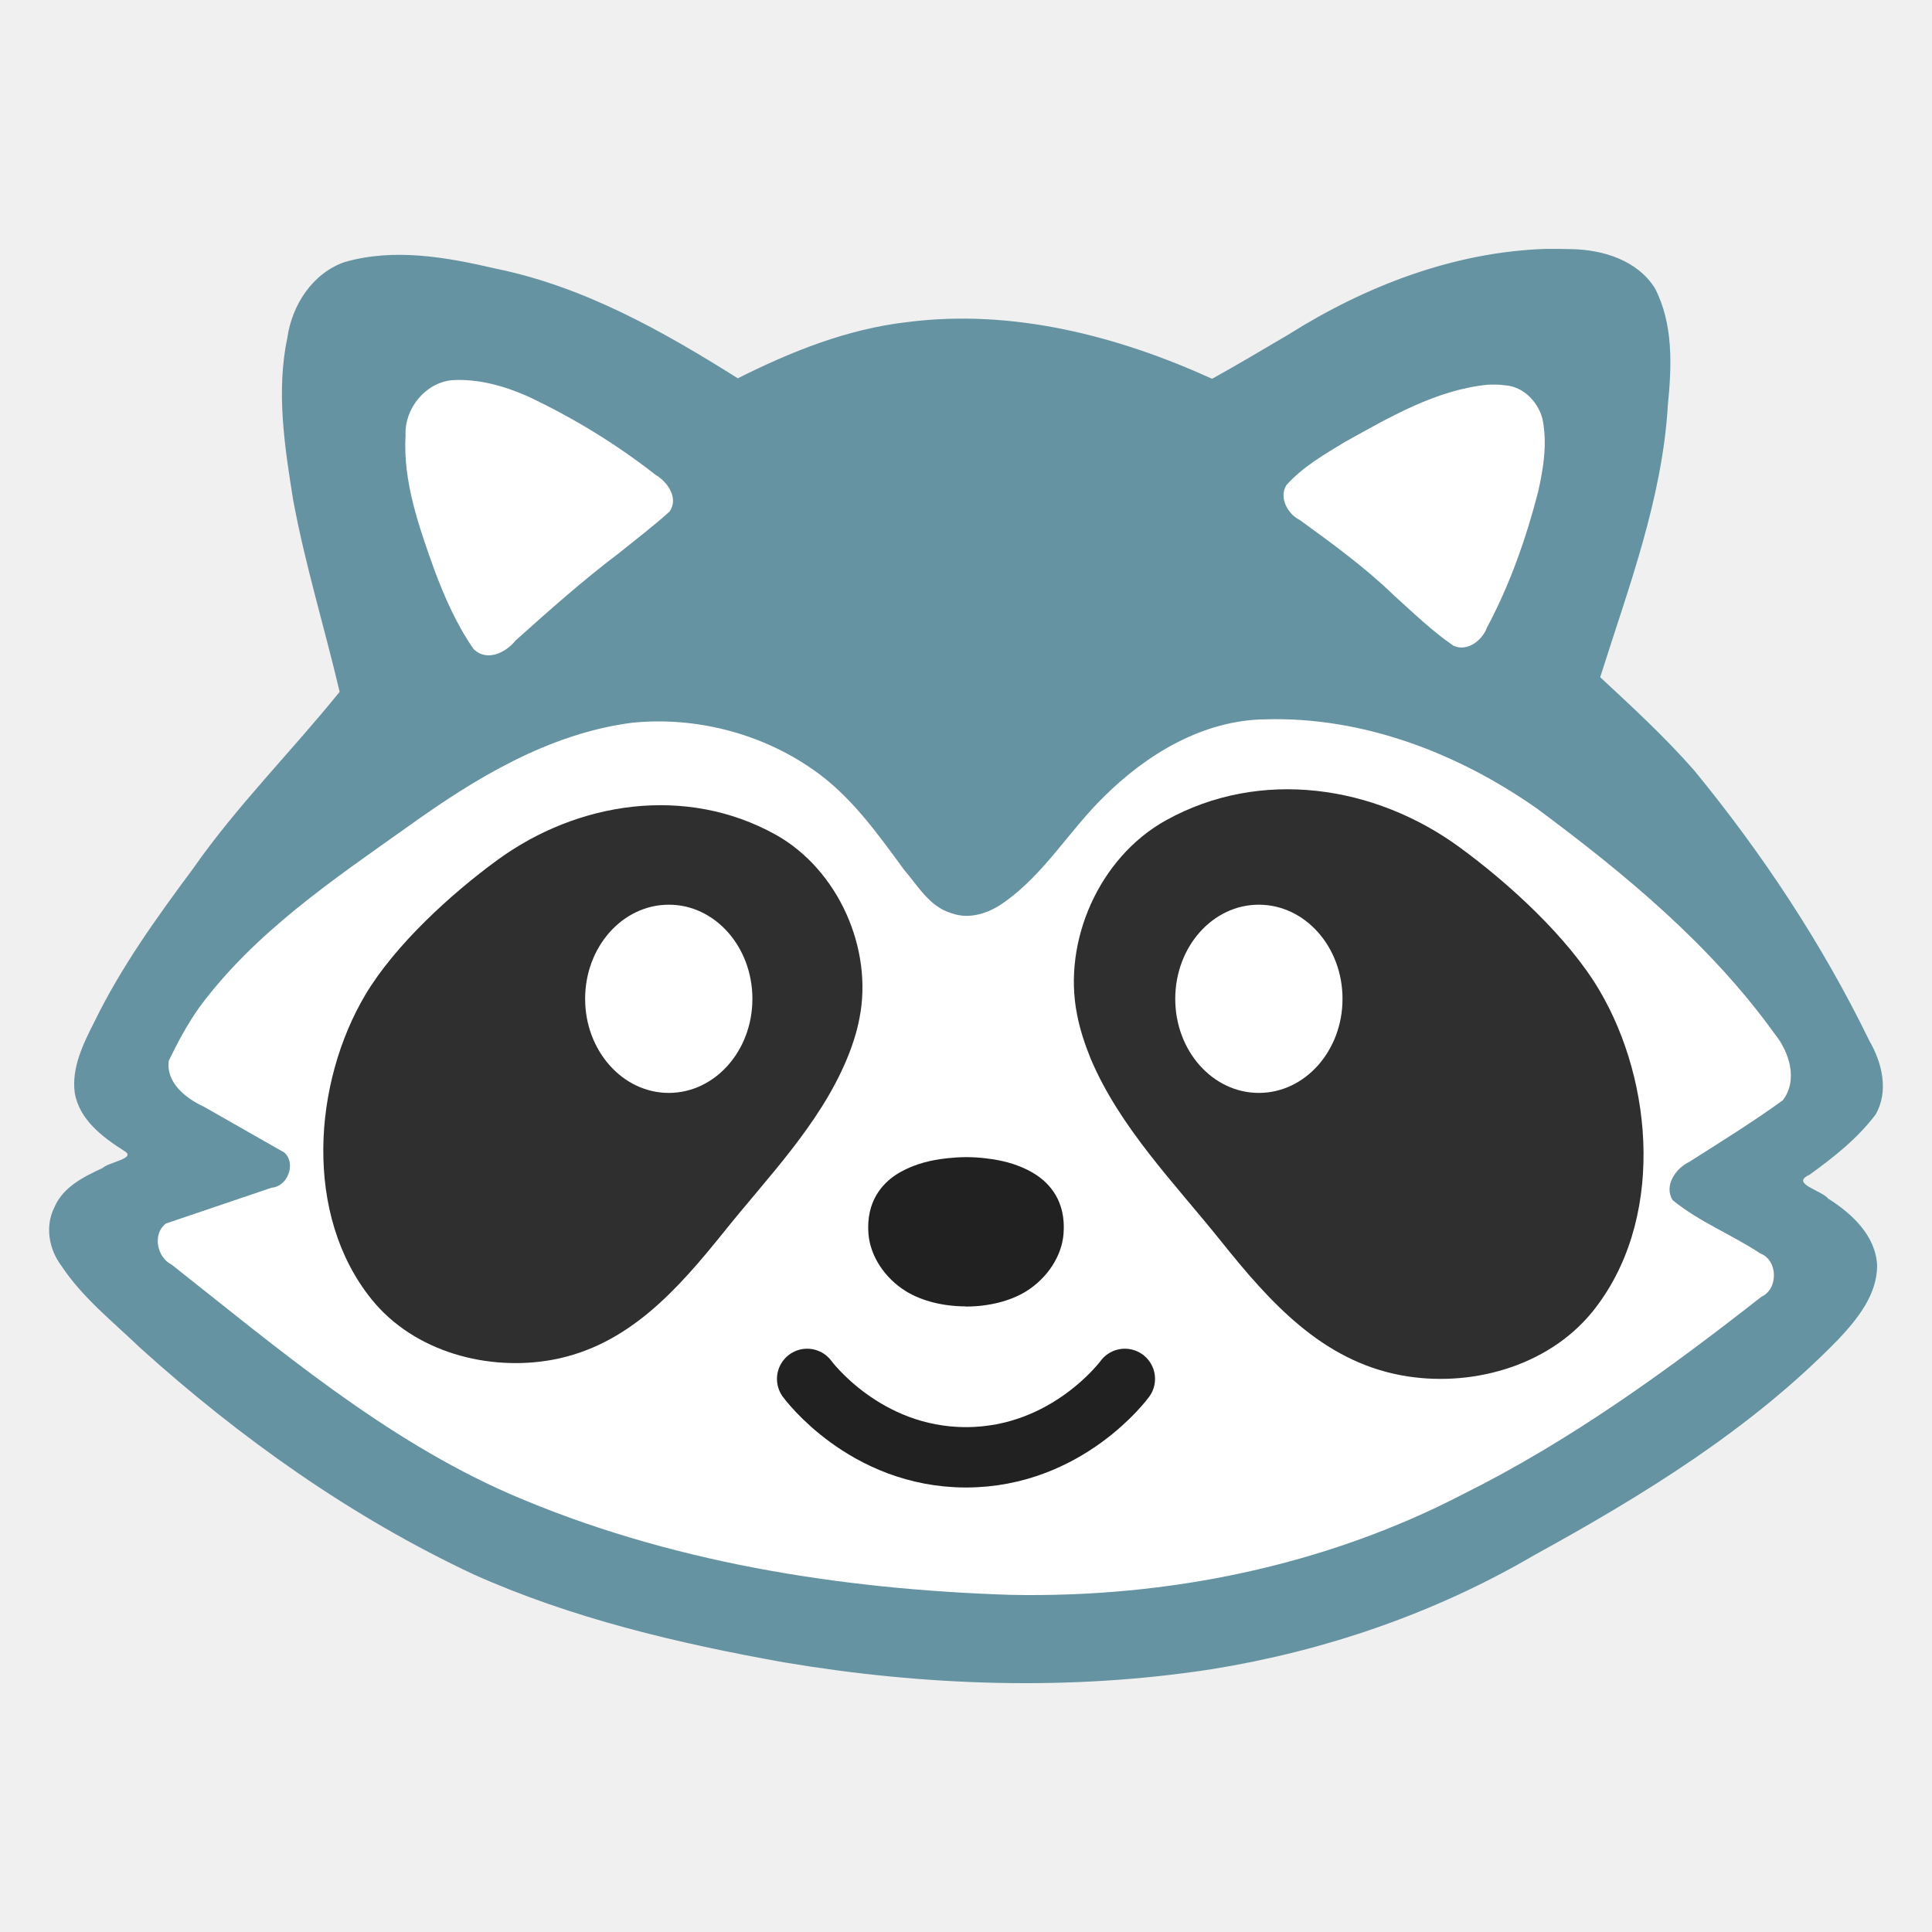
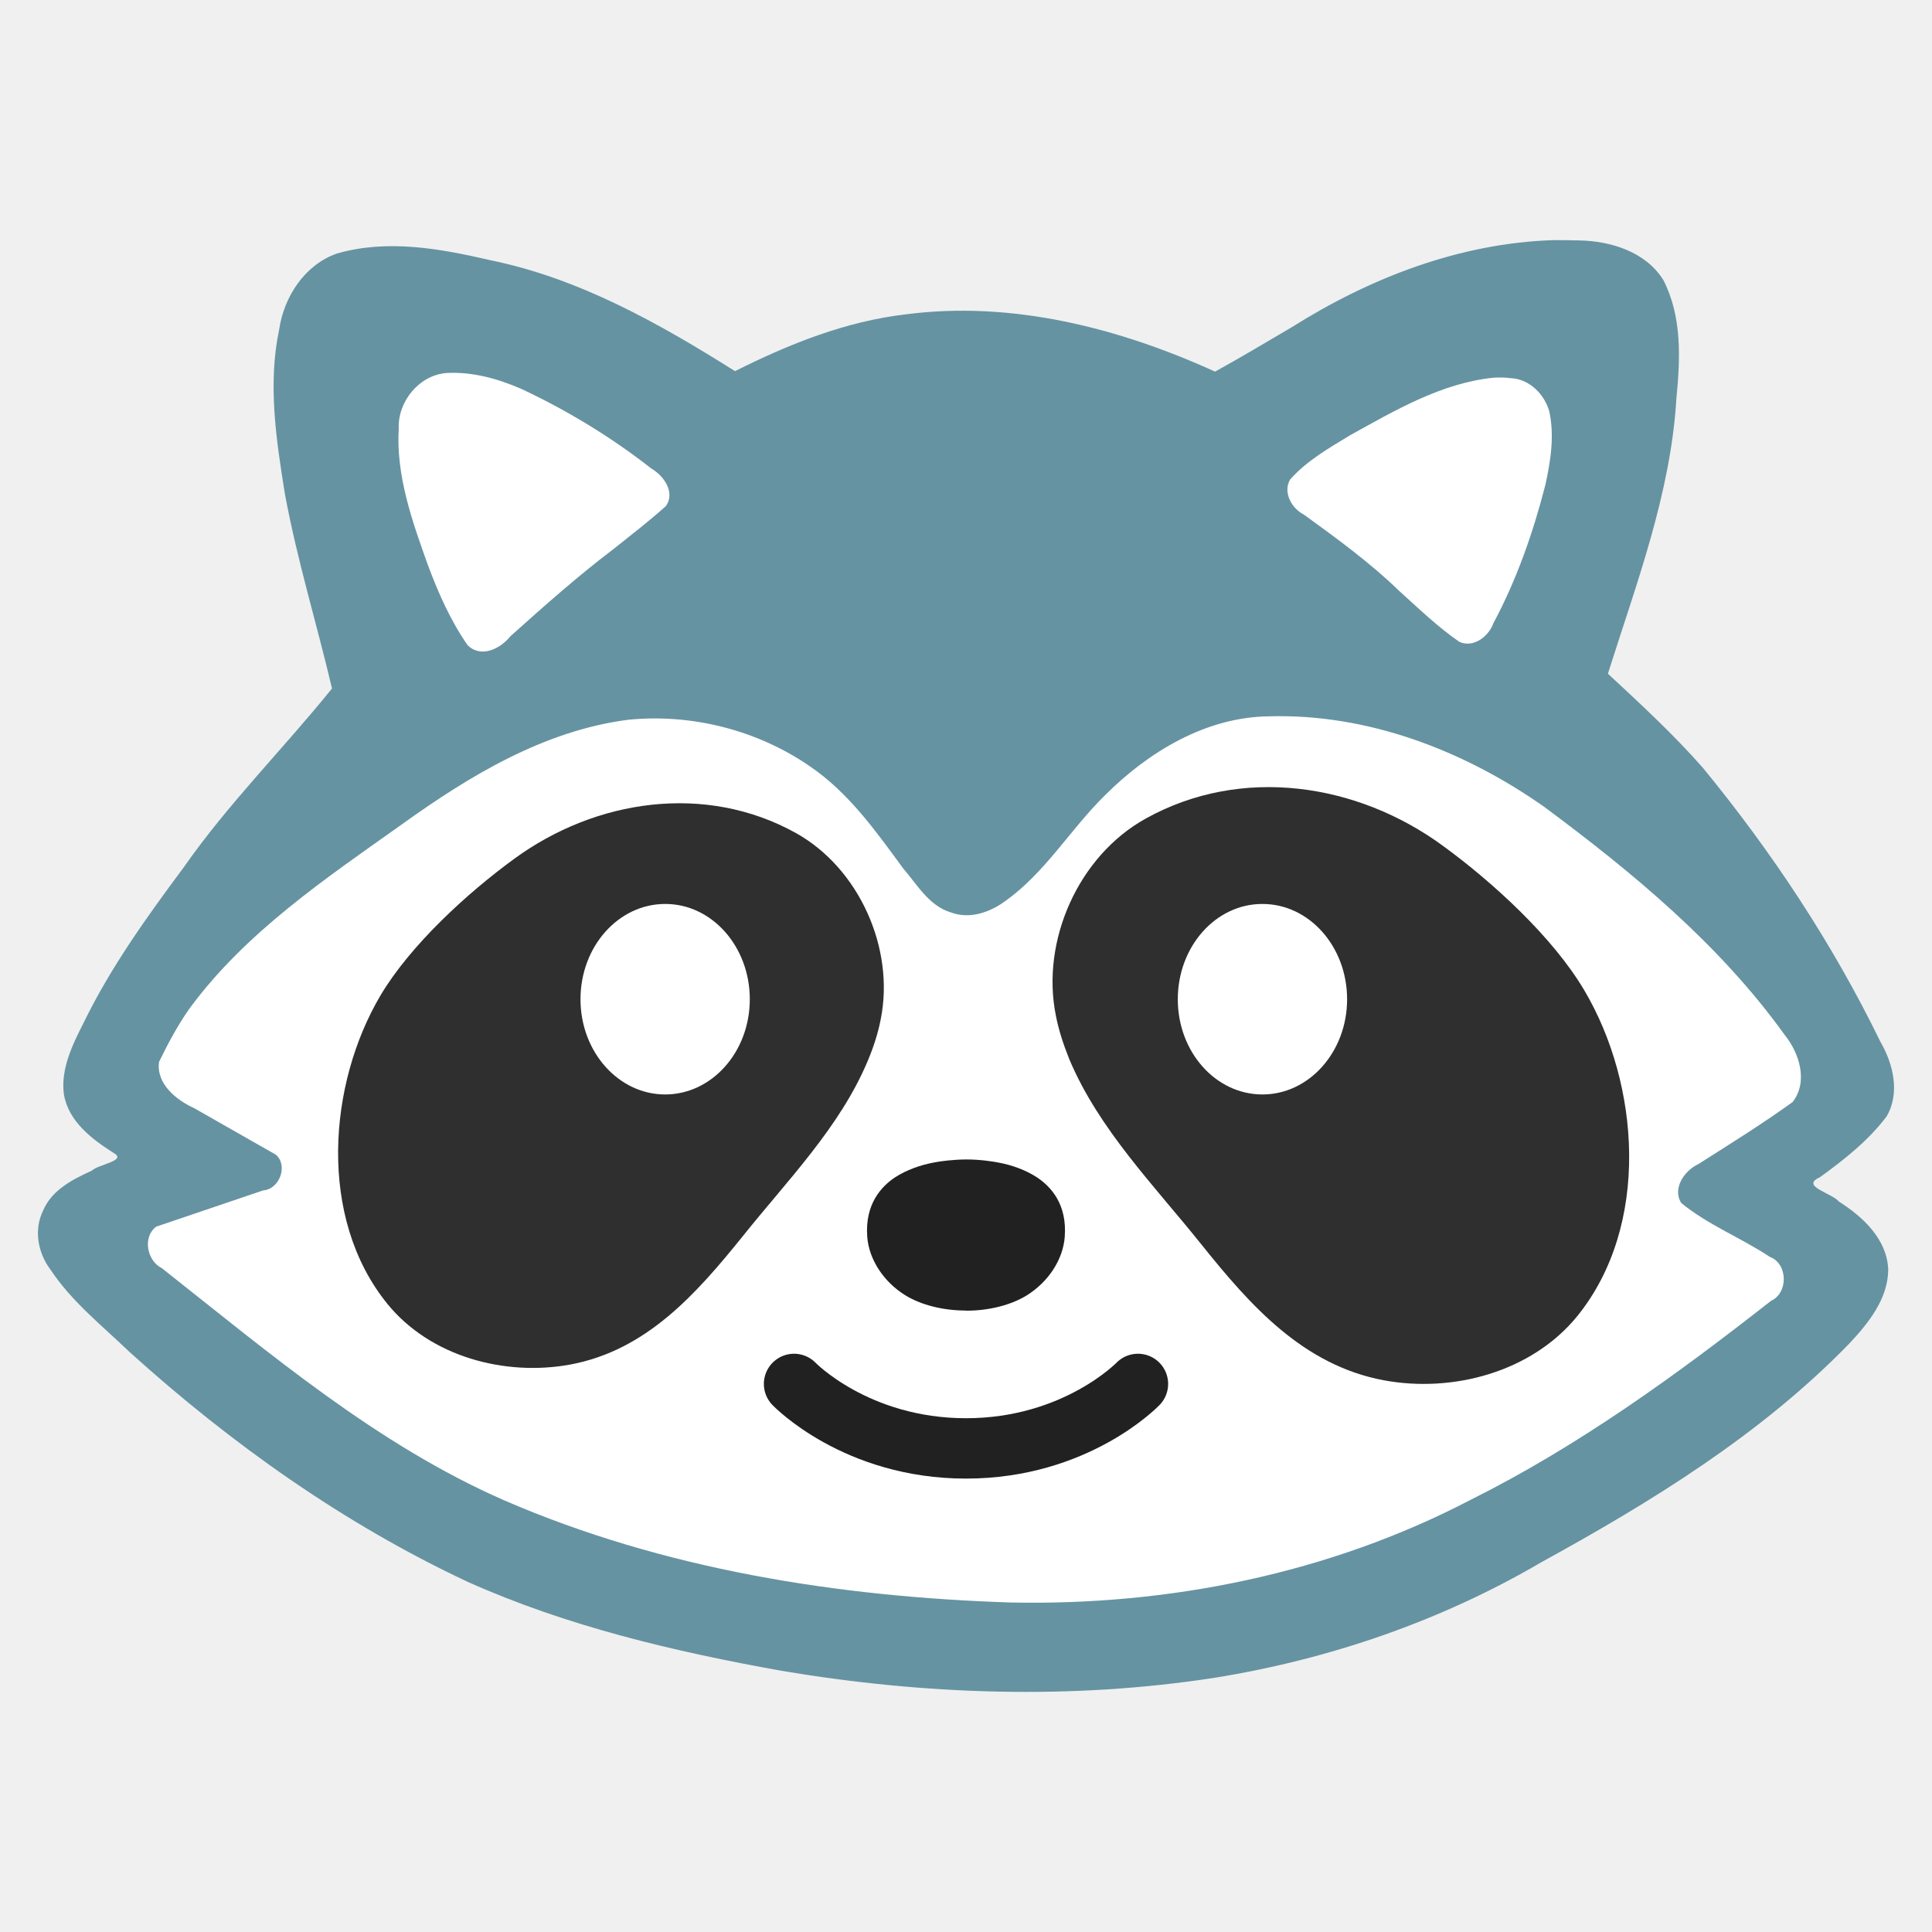
<svg xmlns="http://www.w3.org/2000/svg" width="100%" height="100%" viewBox="0 0 128 128" version="1.1" xml:space="preserve" style="fill-rule:evenodd;clip-rule:evenodd;stroke-linejoin:round;stroke-miterlimit:2;" id="svg1">
  <defs id="defs1">
        
        
    </defs>
  <g id="g35388" transform="translate(-0.505,-9.12198)">
        
        
    </g>
-   <g id="g3" transform="matrix(0.9609846,0,0,0.9609846,2.496987,-0.3993562)" style="stroke-width:1.041">
-     <path id="path35529" style="fill:#6593a2;fill-rule:nonzero;stroke-width:1.041" d="m 104,17.574 c -6.357,0.202 -12.469,2.562 -17.805,5.927 -1.738,1.02 -3.466,2.055 -5.23,3.029 -6.537,-2.976 -13.815,-4.839 -21.027,-3.907 -4.111,0.471 -7.999,2.029 -11.67,3.874 -5.172,-3.255 -10.624,-6.327 -16.675,-7.558 -3.397,-0.792 -7.018,-1.445 -10.444,-0.452 -2.199,0.768 -3.611,2.953 -3.934,5.192 -0.782,3.704 -0.195,7.511 0.396,11.197 0.825,4.468 2.167,8.816 3.206,13.235 -3.316,4.111 -7.081,7.856 -10.111,12.197 -2.498,3.362 -4.959,6.781 -6.8,10.559 -0.764,1.503 -1.582,3.161 -1.351,4.893 0.319,1.853 1.913,3.051 3.399,3.995 0.919,0.523 -1.057,0.773 -1.482,1.188 -1.308,0.602 -2.728,1.311 -3.325,2.715 -0.652,1.302 -0.374,2.891 0.49,4.028 1.449,2.197 3.543,3.841 5.421,5.648 6.897,6.227 14.57,11.674 22.999,15.627 6.789,3.037 14.079,4.749 21.373,6.058 9.746,1.639 19.764,1.988 29.549,0.469 7.794,-1.259 15.384,-3.866 22.204,-7.86 7.518,-4.13 14.95,-8.693 20.967,-14.883 1.307,-1.388 2.661,-3.067 2.665,-5.067 -0.086,-2.067 -1.732,-3.59 -3.368,-4.624 -0.451,-0.573 -2.648,-1.039 -1.298,-1.644 1.667,-1.205 3.315,-2.502 4.559,-4.155 0.927,-1.599 0.452,-3.566 -0.423,-5.075 -3.251,-6.681 -7.38,-12.921 -12.09,-18.66 -2.008,-2.284 -4.246,-4.35 -6.473,-6.416 1.941,-6.146 4.286,-12.279 4.667,-18.777 0.268,-2.686 0.383,-5.565 -0.89,-8.034 -1.208,-1.932 -3.577,-2.66 -5.744,-2.701 -0.585,-0.013 -1.171,-0.024 -1.756,-0.018 z" />
-     <path id="path35531" style="fill:#ffffff;fill-opacity:1;fill-rule:nonzero;stroke-width:1.041" d="m 84.617,50.008 c -4.282,0.055 -8.187,2.417 -11.143,5.369 -2.367,2.32 -4.084,5.295 -6.821,7.228 -1.049,0.77 -2.423,1.237 -3.695,0.755 -1.494,-0.454 -2.286,-1.896 -3.247,-3.005 -1.847,-2.523 -3.702,-5.137 -6.32,-6.926 -3.579,-2.481 -8.075,-3.621 -12.403,-3.187 -5.744,0.743 -10.823,3.827 -15.442,7.145 -5.173,3.675 -10.582,7.309 -14.401,12.475 -0.822,1.156 -1.492,2.412 -2.11,3.687 -0.2,1.508 1.186,2.598 2.41,3.158 1.852,1.055 3.704,2.111 5.557,3.166 0.842,0.75 0.229,2.349 -0.871,2.424 -2.432,0.824 -4.863,1.648 -7.295,2.473 -0.942,0.719 -0.615,2.338 0.396,2.83 7.365,5.813 14.638,12.009 23.311,15.809 10.861,4.704 22.738,6.576 34.506,6.959 10.773,0.223 21.68,-1.973 31.269,-6.967 7.366,-3.669 14.06,-8.519 20.517,-13.583 1.184,-0.53 1.151,-2.535 -0.08,-2.988 -1.962,-1.305 -4.199,-2.169 -6.033,-3.67 -0.634,-0.99 0.216,-2.212 1.145,-2.643 2.167,-1.377 4.349,-2.734 6.434,-4.234 1.08,-1.386 0.463,-3.344 -0.545,-4.584 C 115.333,65.545 109.429,60.665 103.39,56.178 97.931,52.337 91.363,49.809 84.617,50.008 Z" />
-     <path id="path35533" style="fill:#ffffff;fill-rule:nonzero;stroke-width:1.041" d="m 28.607,26.623 c -1.859,0.15 -3.321,1.948 -3.245,3.784 -0.191,3.22 0.923,6.324 1.99,9.308 0.708,1.898 1.54,3.777 2.698,5.445 0.912,0.903 2.229,0.254 2.906,-0.595 2.302,-2.063 4.613,-4.121 7.081,-5.987 1.188,-0.953 2.404,-1.883 3.533,-2.901 0.64,-0.946 -0.165,-2.062 -1.006,-2.55 -2.727,-2.135 -5.709,-3.948 -8.844,-5.418 -1.609,-0.701 -3.343,-1.183 -5.113,-1.086 z m 71.354,0.316 c -3.577,0.362 -6.743,2.234 -9.826,3.94 -1.435,0.869 -2.937,1.732 -4.058,2.997 -0.511,0.872 0.109,1.979 0.937,2.391 2.251,1.634 4.509,3.274 6.51,5.215 1.322,1.191 2.606,2.438 4.076,3.449 0.95,0.445 1.999,-0.362 2.316,-1.252 1.584,-2.958 2.702,-6.15 3.536,-9.393 0.367,-1.64 0.639,-3.369 0.281,-5.032 -0.328,-1.183 -1.348,-2.217 -2.618,-2.278 -0.382,-0.056 -0.769,-0.052 -1.154,-0.036 z" />
-     <path style="fill:#2f2f2f;stroke-width:1.041" d="m 107.174,90.868 c 5.01,-6.191 4.263,-15.825 0.48,-22.201 -2.141,-3.626 -6.247,-7.373 -9.624,-9.836 -5.841,-4.281 -13.739,-5.481 -20.254,-1.855 -4.586,2.547 -7.133,8.323 -6.118,13.389 0.194,1.024 0.535,2.039 0.932,3.027 2.012,4.761 5.785,8.591 8.978,12.577 3.34,4.171 6.939,8.24 12.438,9.264 4.669,0.867 10.048,-0.544 13.167,-4.364 z" id="path3" />
-     <path style="fill:#2f2f2f;stroke-width:1.041" d="m 56.653,70.623 c 0.96,-4.798 -1.467,-10.261 -5.785,-12.669 -6.173,-3.423 -13.638,-2.288 -19.174,1.753 -3.202,2.334 -7.077,5.878 -9.116,9.31 -3.571,6.035 -4.281,15.151 0.461,21.001 2.943,3.626 8.037,4.955 12.457,4.143 5.213,-0.969 8.6,-4.826 11.783,-8.775 3.008,-3.765 6.588,-7.391 8.48,-11.894 0.397,-0.941 0.71,-1.901 0.895,-2.87 z" id="path1" />
-     <path id="path35376" d="m 49.274,69.28 c 0,3.586 -2.586,6.484 -5.766,6.484 -3.18,0 -5.766,-2.906 -5.766,-6.484 0,-3.594 2.586,-6.492 5.766,-6.492 3.18,-0.008 5.766,2.898 5.766,6.492 z" style="fill:#ffffff;fill-opacity:1;fill-rule:nonzero;stroke-width:1.041" />
-     <path id="path35378" d="m 78.426,69.28 c 0,3.586 2.578,6.484 5.766,6.484 3.18,0 5.766,-2.906 5.766,-6.484 0,-3.594 -2.586,-6.492 -5.766,-6.492 C 81.012,62.78 78.426,65.686 78.426,69.28 Z" style="fill:#ffffff;fill-opacity:1;fill-rule:nonzero;stroke-width:1.041" />
-     <g id="g35394" transform="translate(-0.4559738,-9.12198)" style="stroke-width:1.041">
-       <path id="path35390" d="m 59.22,94.473 c 0.08,1.05 0.79,2.15 1.89,2.82 0.88,0.55 2.13,0.82 3.36,0.82 1.22,0 2.47,-0.27 3.35,-0.82 1.1,-0.68 1.81,-1.77 1.89,-2.82 0.08,-1 -0.15,-2.02 -1.24,-2.72 -0.6,-0.39 -1.35,-0.65 -2.12,-0.79 -0.29,-0.05 -1.05,-0.18 -1.85,-0.18 -0.79,0 -1.62,0.12 -1.92,0.18 -0.77,0.14 -1.52,0.4 -2.12,0.79 -1.08,0.71 -1.32,1.72 -1.24,2.72 z" style="fill:#212121;fill-rule:nonzero;stroke-width:1.041" />
-       <path id="path35392" d="m 64.43,99.603 c -1.54,0 -3.04,-0.38 -4.11,-1.04 -1.47,-0.91 -2.47,-2.43 -2.59,-3.97 -0.17,-2.24 0.96,-3.45 1.92,-4.08 0.74,-0.47 1.66,-0.82 2.66,-1 0.4,-0.08 1.31,-0.2 2.18,-0.2 0.94,0 1.8,0.14 2.12,0.2 1,0.18 1.92,0.53 2.65,1 0.97,0.63 2.1,1.85 1.92,4.09 -0.12,1.53 -1.11,3.05 -2.59,3.97 -1.07,0.66 -2.57,1.04 -4.11,1.04 h -0.05 z m 0.07,-7.33 c -0.68,0 -1.41,0.11 -1.64,0.15 -0.62,0.12 -1.19,0.32 -1.59,0.58 -0.39,0.25 -0.62,0.57 -0.56,1.35 0.05,0.6 0.51,1.25 1.19,1.67 0.61,0.38 1.56,0.6 2.55,0.6 v 1.49 l 0.02,-1.49 c 0,0 1.98,-0.23 2.58,-0.6 0.67,-0.41 1.15,-1.08 1.19,-1.67 0.07,-0.78 -0.17,-1.1 -0.56,-1.35 -0.4,-0.26 -0.97,-0.46 -1.58,-0.58 -0.17,-0.02 -0.88,-0.15 -1.6,-0.15 z" style="fill:#212121;fill-rule:nonzero;stroke-width:1.041" />
+   <g id="g3" transform="matrix(0.9726892,0,0,0.9726892,1.747891,-1.183729)" style="stroke-width:1.028">
+     <path id="path35529" style="fill:#6593a2;fill-rule:nonzero;stroke-width:1.028" d="m 104,17.574 c -6.357,0.202 -12.469,2.562 -17.805,5.927 -1.738,1.02 -3.466,2.055 -5.23,3.029 -6.537,-2.976 -13.815,-4.839 -21.027,-3.907 -4.111,0.471 -7.999,2.029 -11.67,3.874 -5.172,-3.255 -10.624,-6.327 -16.675,-7.558 -3.397,-0.792 -7.018,-1.445 -10.444,-0.452 -2.199,0.768 -3.611,2.953 -3.934,5.192 -0.782,3.704 -0.195,7.511 0.396,11.197 0.825,4.468 2.167,8.816 3.206,13.235 -3.316,4.111 -7.081,7.856 -10.111,12.197 -2.498,3.362 -4.959,6.781 -6.8,10.559 -0.764,1.503 -1.582,3.161 -1.351,4.893 0.319,1.853 1.913,3.051 3.399,3.995 0.919,0.523 -1.057,0.773 -1.482,1.188 -1.308,0.602 -2.728,1.311 -3.325,2.715 -0.652,1.302 -0.374,2.891 0.49,4.028 1.449,2.197 3.543,3.841 5.421,5.648 6.897,6.227 14.57,11.674 22.999,15.627 6.789,3.037 14.079,4.749 21.373,6.058 9.746,1.639 19.764,1.988 29.549,0.469 7.794,-1.259 15.384,-3.866 22.204,-7.86 7.518,-4.13 14.95,-8.693 20.967,-14.883 1.307,-1.388 2.661,-3.067 2.665,-5.067 -0.086,-2.067 -1.732,-3.59 -3.368,-4.624 -0.451,-0.573 -2.648,-1.039 -1.298,-1.644 1.667,-1.205 3.315,-2.502 4.559,-4.155 0.927,-1.599 0.452,-3.566 -0.423,-5.075 -3.251,-6.681 -7.38,-12.921 -12.09,-18.66 -2.008,-2.284 -4.246,-4.35 -6.473,-6.416 1.941,-6.146 4.286,-12.279 4.667,-18.777 0.268,-2.686 0.383,-5.565 -0.89,-8.034 -1.208,-1.932 -3.577,-2.66 -5.744,-2.701 -0.585,-0.013 -1.171,-0.024 -1.756,-0.018 z" />
+     <path id="path35531" style="fill:#ffffff;fill-opacity:1;fill-rule:nonzero;stroke-width:1.028" d="m 84.617,50.008 c -4.282,0.055 -8.187,2.417 -11.143,5.369 -2.367,2.32 -4.084,5.295 -6.821,7.228 -1.049,0.77 -2.423,1.237 -3.695,0.755 -1.494,-0.454 -2.286,-1.896 -3.247,-3.005 -1.847,-2.523 -3.702,-5.137 -6.32,-6.926 -3.579,-2.481 -8.075,-3.621 -12.403,-3.187 -5.744,0.743 -10.823,3.827 -15.442,7.145 -5.173,3.675 -10.582,7.309 -14.401,12.475 -0.822,1.156 -1.492,2.412 -2.11,3.687 -0.2,1.508 1.186,2.598 2.41,3.158 1.852,1.055 3.704,2.111 5.557,3.166 0.842,0.75 0.229,2.349 -0.871,2.424 -2.432,0.824 -4.863,1.648 -7.295,2.473 -0.942,0.719 -0.615,2.338 0.396,2.83 7.365,5.813 14.638,12.009 23.311,15.809 10.861,4.704 22.738,6.576 34.506,6.959 10.773,0.223 21.68,-1.973 31.269,-6.967 7.366,-3.669 14.06,-8.519 20.517,-13.583 1.184,-0.53 1.151,-2.535 -0.08,-2.988 -1.962,-1.305 -4.199,-2.169 -6.033,-3.67 -0.634,-0.99 0.216,-2.212 1.145,-2.643 2.167,-1.377 4.349,-2.734 6.434,-4.234 1.08,-1.386 0.463,-3.344 -0.545,-4.584 C 115.333,65.545 109.429,60.665 103.39,56.178 97.931,52.337 91.363,49.809 84.617,50.008 Z" />
+     <path id="path35533" style="fill:#ffffff;fill-rule:nonzero;stroke-width:1.028" d="m 28.607,26.623 c -1.859,0.15 -3.321,1.948 -3.245,3.784 -0.191,3.22 0.923,6.324 1.99,9.308 0.708,1.898 1.54,3.777 2.698,5.445 0.912,0.903 2.229,0.254 2.906,-0.595 2.302,-2.063 4.613,-4.121 7.081,-5.987 1.188,-0.953 2.404,-1.883 3.533,-2.901 0.64,-0.946 -0.165,-2.062 -1.006,-2.55 -2.727,-2.135 -5.709,-3.948 -8.844,-5.418 -1.609,-0.701 -3.343,-1.183 -5.113,-1.086 z m 71.354,0.316 c -3.577,0.362 -6.743,2.234 -9.826,3.94 -1.435,0.869 -2.937,1.732 -4.058,2.997 -0.511,0.872 0.109,1.979 0.937,2.391 2.251,1.634 4.509,3.274 6.51,5.215 1.322,1.191 2.606,2.438 4.076,3.449 0.95,0.445 1.999,-0.362 2.316,-1.252 1.584,-2.958 2.702,-6.15 3.536,-9.393 0.367,-1.64 0.639,-3.369 0.281,-5.032 -0.328,-1.183 -1.348,-2.217 -2.618,-2.278 -0.382,-0.056 -0.769,-0.052 -1.154,-0.036 z" />
+     <path style="fill:#2f2f2f;stroke-width:1.028" d="m 105.632,90.868 c 5.01,-6.191 4.263,-15.825 0.48,-22.201 -2.141,-3.626 -6.247,-7.373 -9.624,-9.836 -5.841,-4.281 -13.739,-5.481 -20.254,-1.855 -4.586,2.547 -7.133,8.323 -6.118,13.389 0.194,1.024 0.535,2.039 0.932,3.027 2.012,4.761 5.785,8.591 8.978,12.577 3.34,4.171 6.939,8.24 12.438,9.264 4.669,0.867 10.048,-0.544 13.167,-4.364 z" id="path3" />
+     <path style="fill:#2f2f2f;stroke-width:1.028" d="m 58.195,70.623 c 0.96,-4.798 -1.467,-10.261 -5.785,-12.669 -6.173,-3.423 -13.638,-2.288 -19.174,1.753 -3.202,2.334 -7.077,5.878 -9.116,9.31 -3.571,6.035 -4.281,15.151 0.461,21.001 2.943,3.626 8.037,4.955 12.457,4.143 5.213,-0.969 8.6,-4.826 11.783,-8.775 3.008,-3.765 6.588,-7.391 8.48,-11.894 0.397,-0.941 0.71,-1.901 0.895,-2.87 z" id="path1" />
+     <path id="path35376" d="m 49.274,69.28 c 0,3.586 -2.586,6.484 -5.766,6.484 -3.18,0 -5.766,-2.906 -5.766,-6.484 0,-3.594 2.586,-6.492 5.766,-6.492 3.18,-0.008 5.766,2.898 5.766,6.492 z" style="fill:#ffffff;fill-opacity:1;fill-rule:nonzero;stroke-width:1.028" />
+     <path id="path35378" d="m 78.426,69.28 c 0,3.586 2.578,6.484 5.766,6.484 3.18,0 5.766,-2.906 5.766,-6.484 0,-3.594 -2.586,-6.492 -5.766,-6.492 C 81.012,62.78 78.426,65.686 78.426,69.28 Z" style="fill:#ffffff;fill-opacity:1;fill-rule:nonzero;stroke-width:1.028" />
+     <g id="g35394" transform="translate(-0.4559738,-9.12198)" style="stroke-width:1.028">
+       <path id="path35390" d="m 59.22,94.473 c 0.08,1.05 0.79,2.15 1.89,2.82 0.88,0.55 2.13,0.82 3.36,0.82 1.22,0 2.47,-0.27 3.35,-0.82 1.1,-0.68 1.81,-1.77 1.89,-2.82 0.08,-1 -0.15,-2.02 -1.24,-2.72 -0.6,-0.39 -1.35,-0.65 -2.12,-0.79 -0.29,-0.05 -1.05,-0.18 -1.85,-0.18 -0.79,0 -1.62,0.12 -1.92,0.18 -0.77,0.14 -1.52,0.4 -2.12,0.79 -1.08,0.71 -1.32,1.72 -1.24,2.72 z" style="fill:#212121;fill-rule:nonzero;stroke-width:1.028" />
+       <path id="path35392" d="m 64.43,99.603 c -1.54,0 -3.04,-0.38 -4.11,-1.04 -1.47,-0.91 -2.47,-2.43 -2.59,-3.97 -0.17,-2.24 0.96,-3.45 1.92,-4.08 0.74,-0.47 1.66,-0.82 2.66,-1 0.4,-0.08 1.31,-0.2 2.18,-0.2 0.94,0 1.8,0.14 2.12,0.2 1,0.18 1.92,0.53 2.65,1 0.97,0.63 2.1,1.85 1.92,4.09 -0.12,1.53 -1.11,3.05 -2.59,3.97 -1.07,0.66 -2.57,1.04 -4.11,1.04 h -0.05 z m 0.07,-7.33 c -0.68,0 -1.41,0.11 -1.64,0.15 -0.62,0.12 -1.19,0.32 -1.59,0.58 -0.39,0.25 -0.62,0.57 -0.56,1.35 0.05,0.6 0.51,1.25 1.19,1.67 0.61,0.38 1.56,0.6 2.55,0.6 v 1.49 l 0.02,-1.49 c 0,0 1.98,-0.23 2.58,-0.6 0.67,-0.41 1.15,-1.08 1.19,-1.67 0.07,-0.78 -0.17,-1.1 -0.56,-1.35 -0.4,-0.26 -0.97,-0.46 -1.58,-0.58 -0.17,-0.02 -0.88,-0.15 -1.6,-0.15 z" style="fill:#212121;fill-rule:nonzero;stroke-width:1.028" />
    </g>
-     <path style="fill:none;fill-opacity:1;stroke:#212121;stroke-width:4.162;stroke-linecap:round;stroke-dasharray:none;stroke-opacity:1" d="m 53.049,95.48 c 0,0 3.941,5.406 10.951,5.406 7.01,0 10.951,-5.406 10.951,-5.406" id="path2" />
+     <path style="fill:none;fill-opacity:1;stroke:#212121;stroke-width:4.112;stroke-linecap:round;stroke-dasharray:none;stroke-opacity:1" d="m 52.288,95.48 c 0,0 4.215,4.392 11.712,4.392 7.497,0 11.712,-4.392 11.712,-4.392" id="path2" />
  </g>
</svg>
